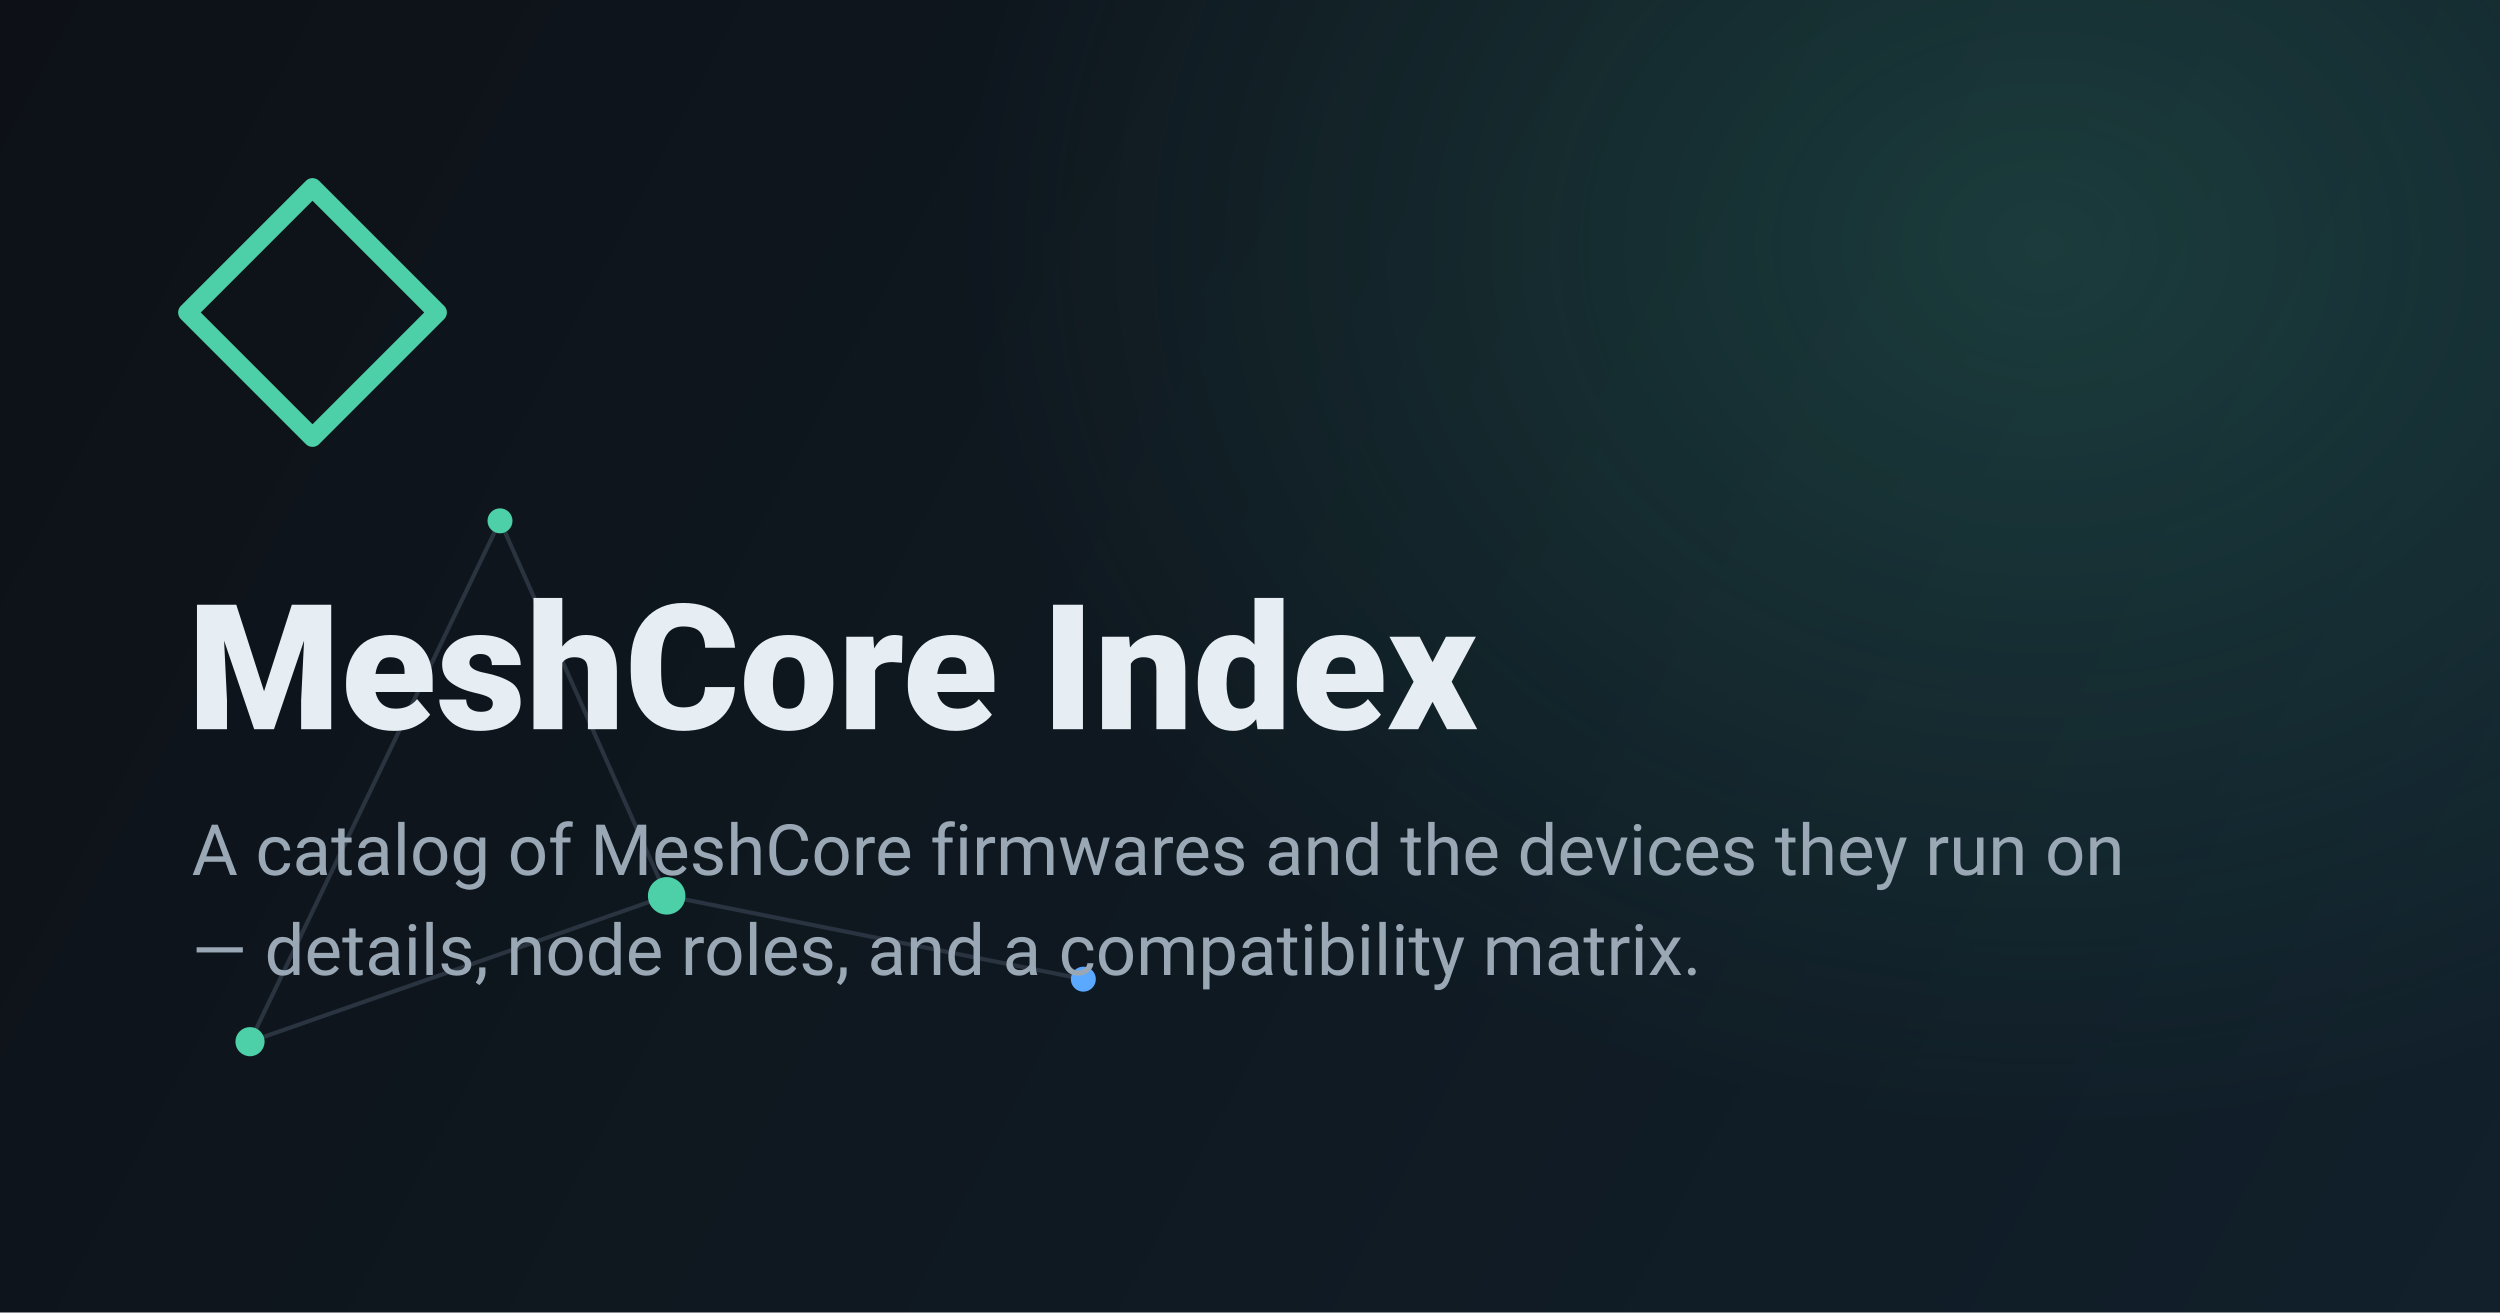
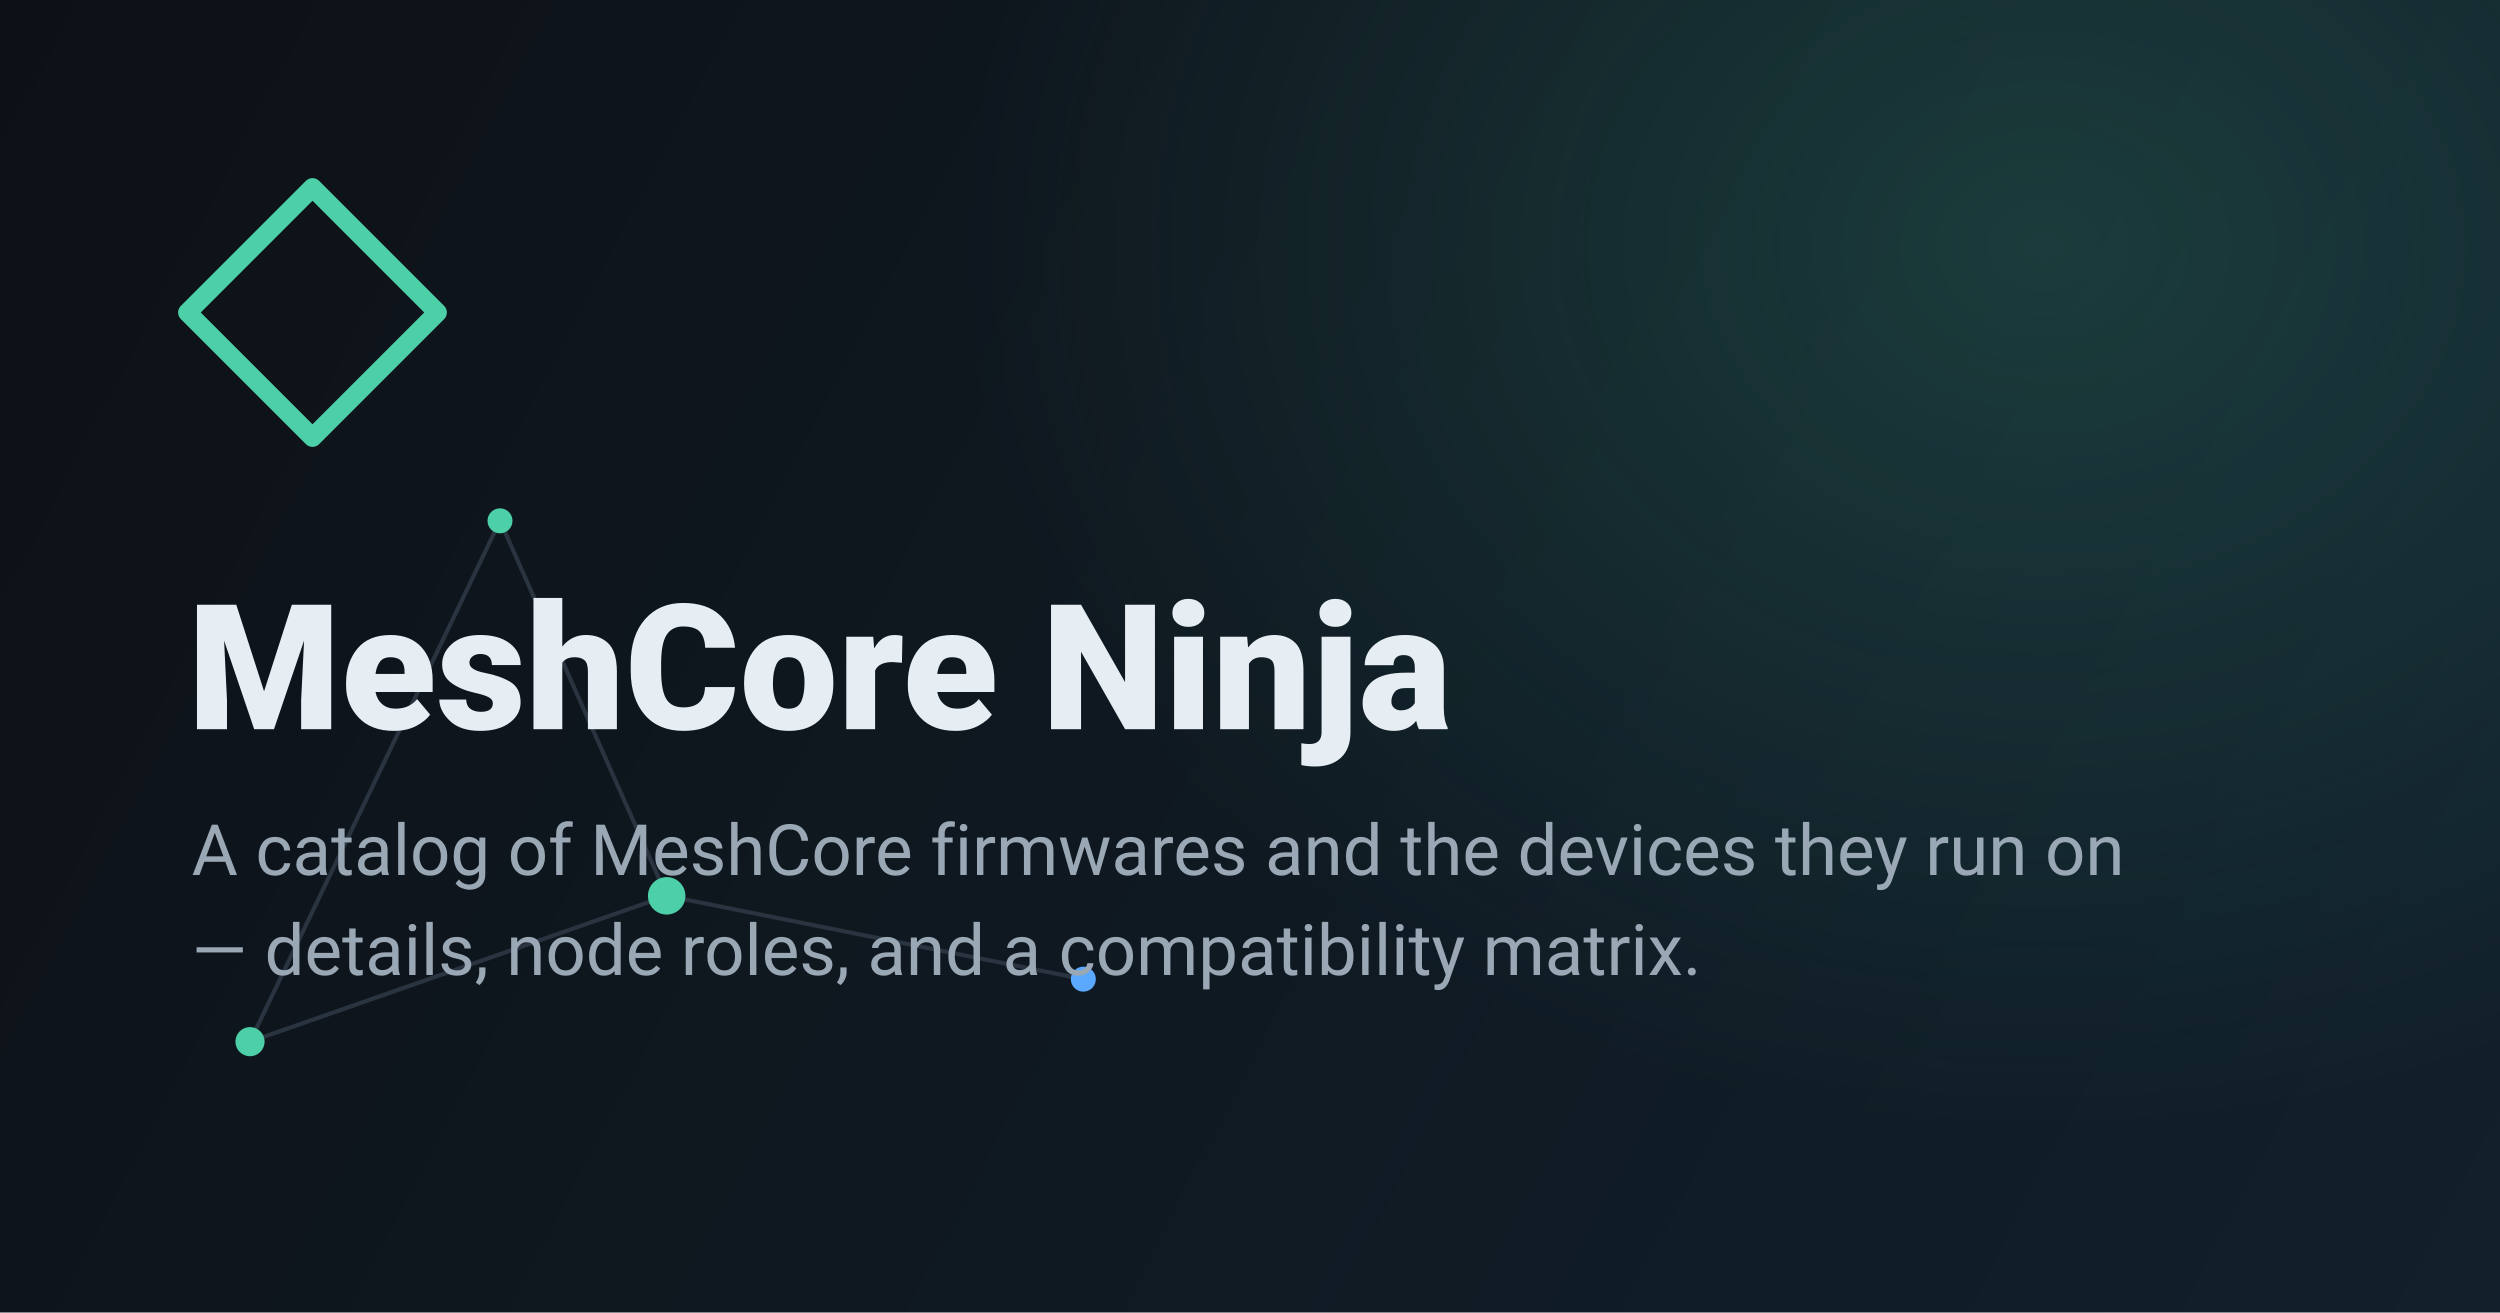
<svg xmlns="http://www.w3.org/2000/svg" width="1200" height="630" viewBox="0 0 1200 630" fill="none">
  <defs>
    <linearGradient id="bg" x1="0" y1="0" x2="1200" y2="630" gradientUnits="userSpaceOnUse">
      <stop offset="0" stop-color="#0d1117" />
      <stop offset="1" stop-color="#11202b" />
    </linearGradient>
    <radialGradient id="glow" cx="0.5" cy="0.5" r="0.5" gradientUnits="objectBoundingBox">
      <stop offset="0" stop-color="#4dd0a7" stop-opacity="0.18" />
      <stop offset="1" stop-color="#4dd0a7" stop-opacity="0" />
    </radialGradient>
  </defs>
  <rect width="1200" height="630" fill="url(#bg)" />
  <ellipse cx="980" cy="120" rx="520" ry="420" fill="url(#glow)" />
  <g stroke="#2a3340" stroke-width="2">
    <line x1="120" y1="500" x2="320" y2="430" />
    <line x1="320" y1="430" x2="240" y2="250" />
    <line x1="320" y1="430" x2="520" y2="470" />
    <line x1="240" y1="250" x2="120" y2="500" />
  </g>
  <g fill="#4dd0a7">
    <circle cx="120" cy="500" r="7" />
    <circle cx="320" cy="430" r="9" />
    <circle cx="240" cy="250" r="6" />
    <circle cx="520" cy="470" r="6" fill="#5aa9ff" />
  </g>
  <path d="M150 90 L210 150 L150 210 L90 150 Z" fill="none" stroke="#4dd0a7" stroke-width="9" stroke-linejoin="round" />
-   <text x="90" y="350" font-family="system-ui, -apple-system, Segoe UI, Roboto, sans-serif" font-size="84" fill="#e6edf3" font-weight="800">MeshCore Index</text>
+   <text x="90" y="350" font-family="system-ui, -apple-system, Segoe UI, Roboto, sans-serif" font-size="84" fill="#e6edf3" font-weight="800">MeshCore Ninja</text>
  <text x="92" y="420" font-family="system-ui, -apple-system, Segoe UI, Roboto, sans-serif" font-size="34" fill="#9aa7b4" font-weight="400">A catalog of MeshCore firmwares and the devices they run on</text>
  <text x="92" y="468" font-family="system-ui, -apple-system, Segoe UI, Roboto, sans-serif" font-size="34" fill="#9aa7b4" font-weight="400">— details, node roles, and a compatibility matrix.</text>
</svg>
